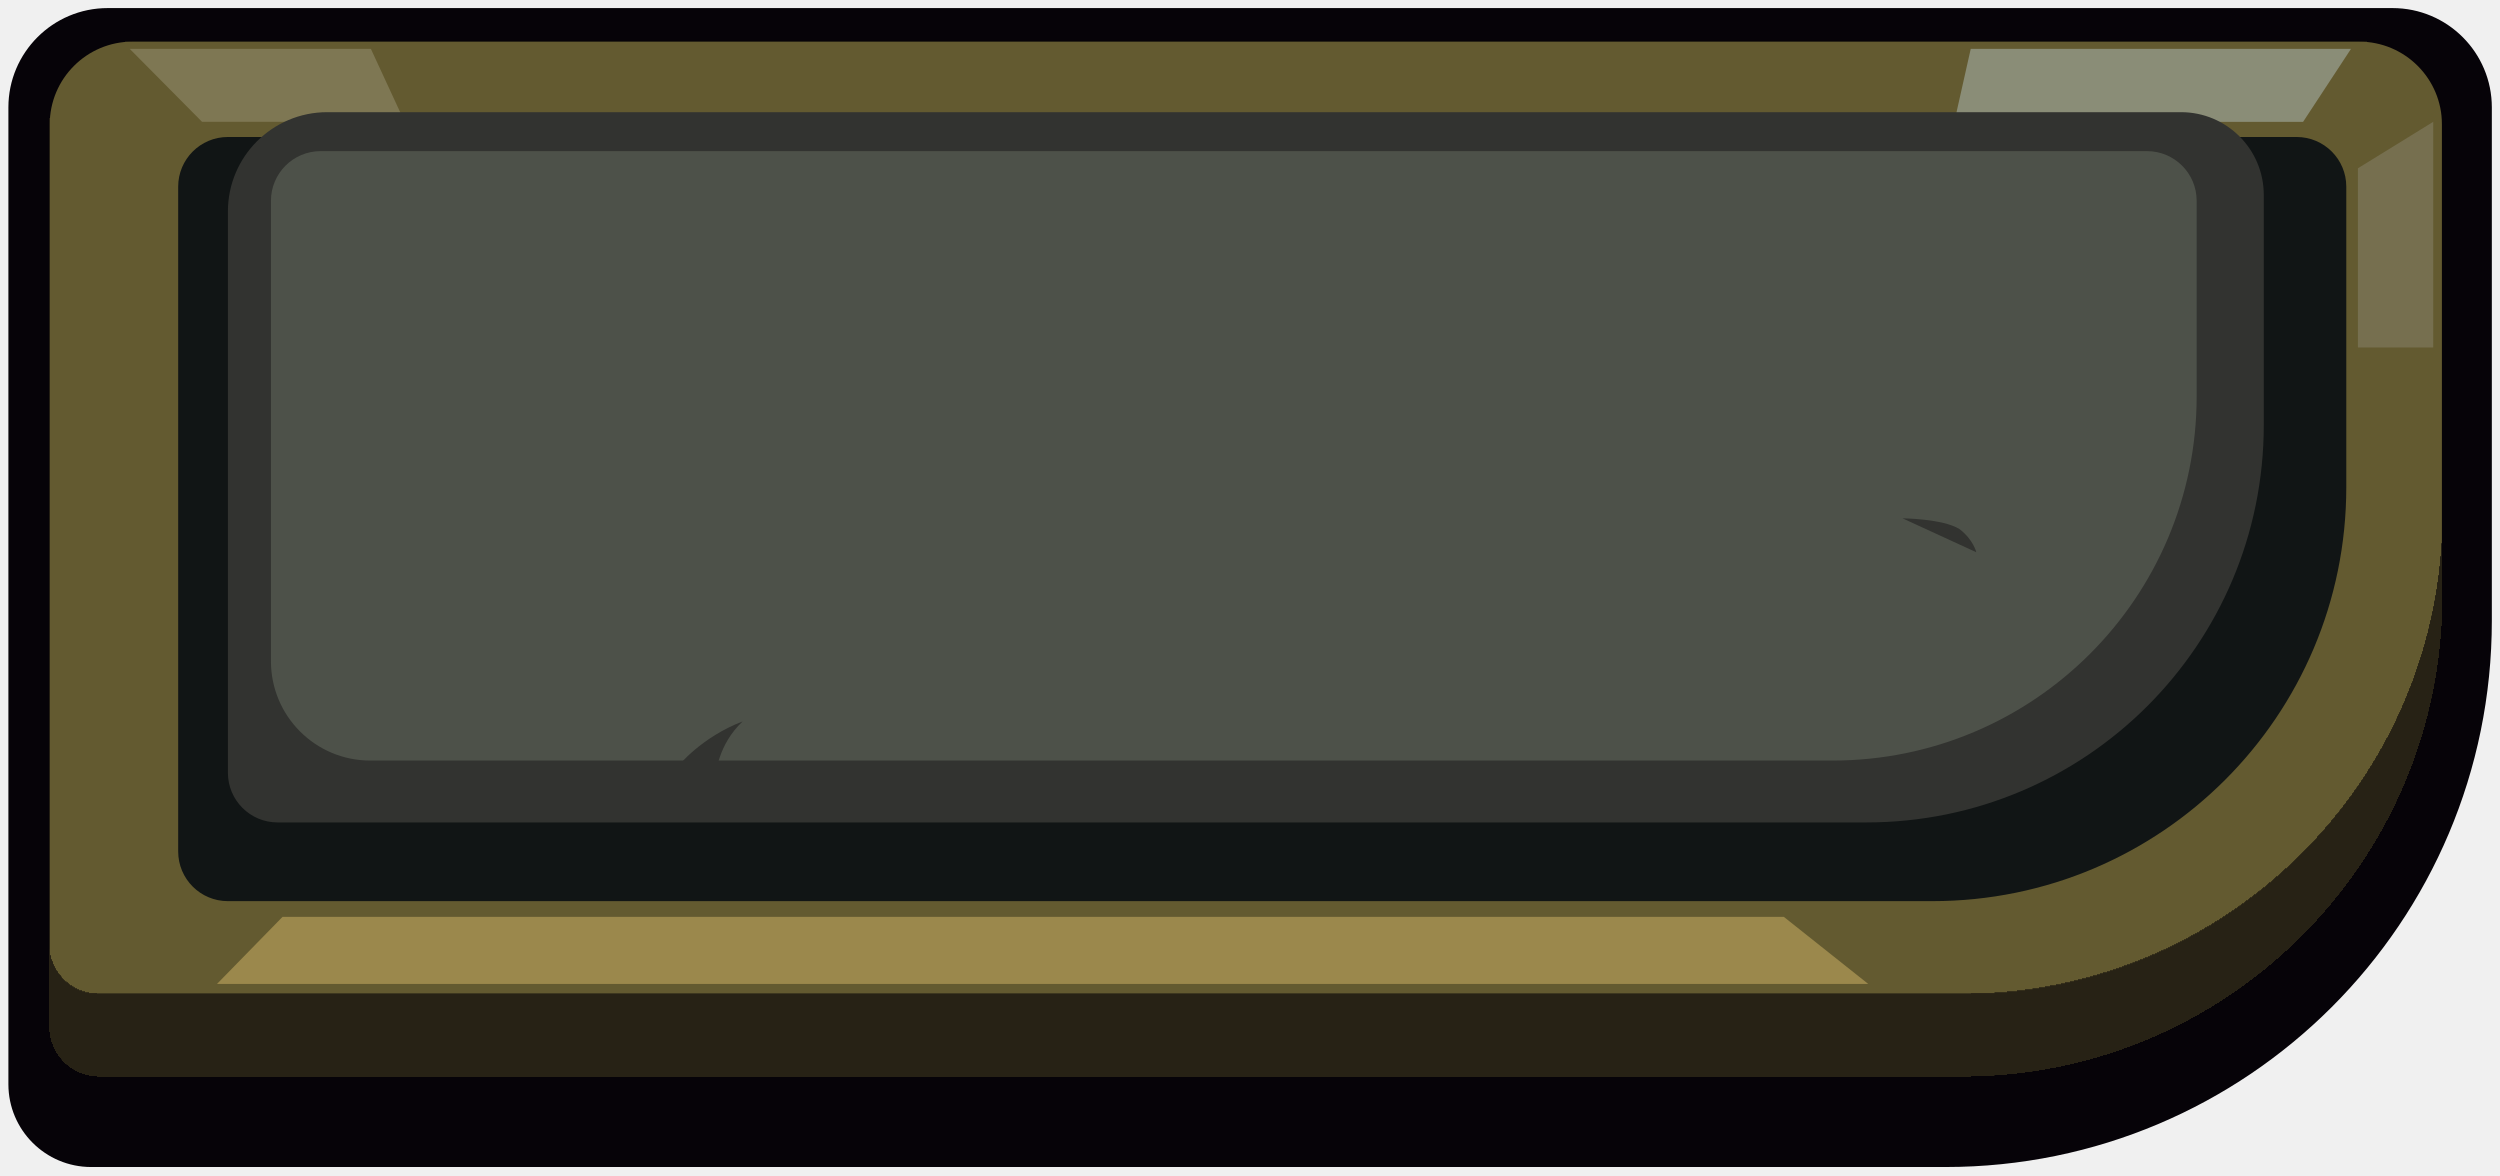
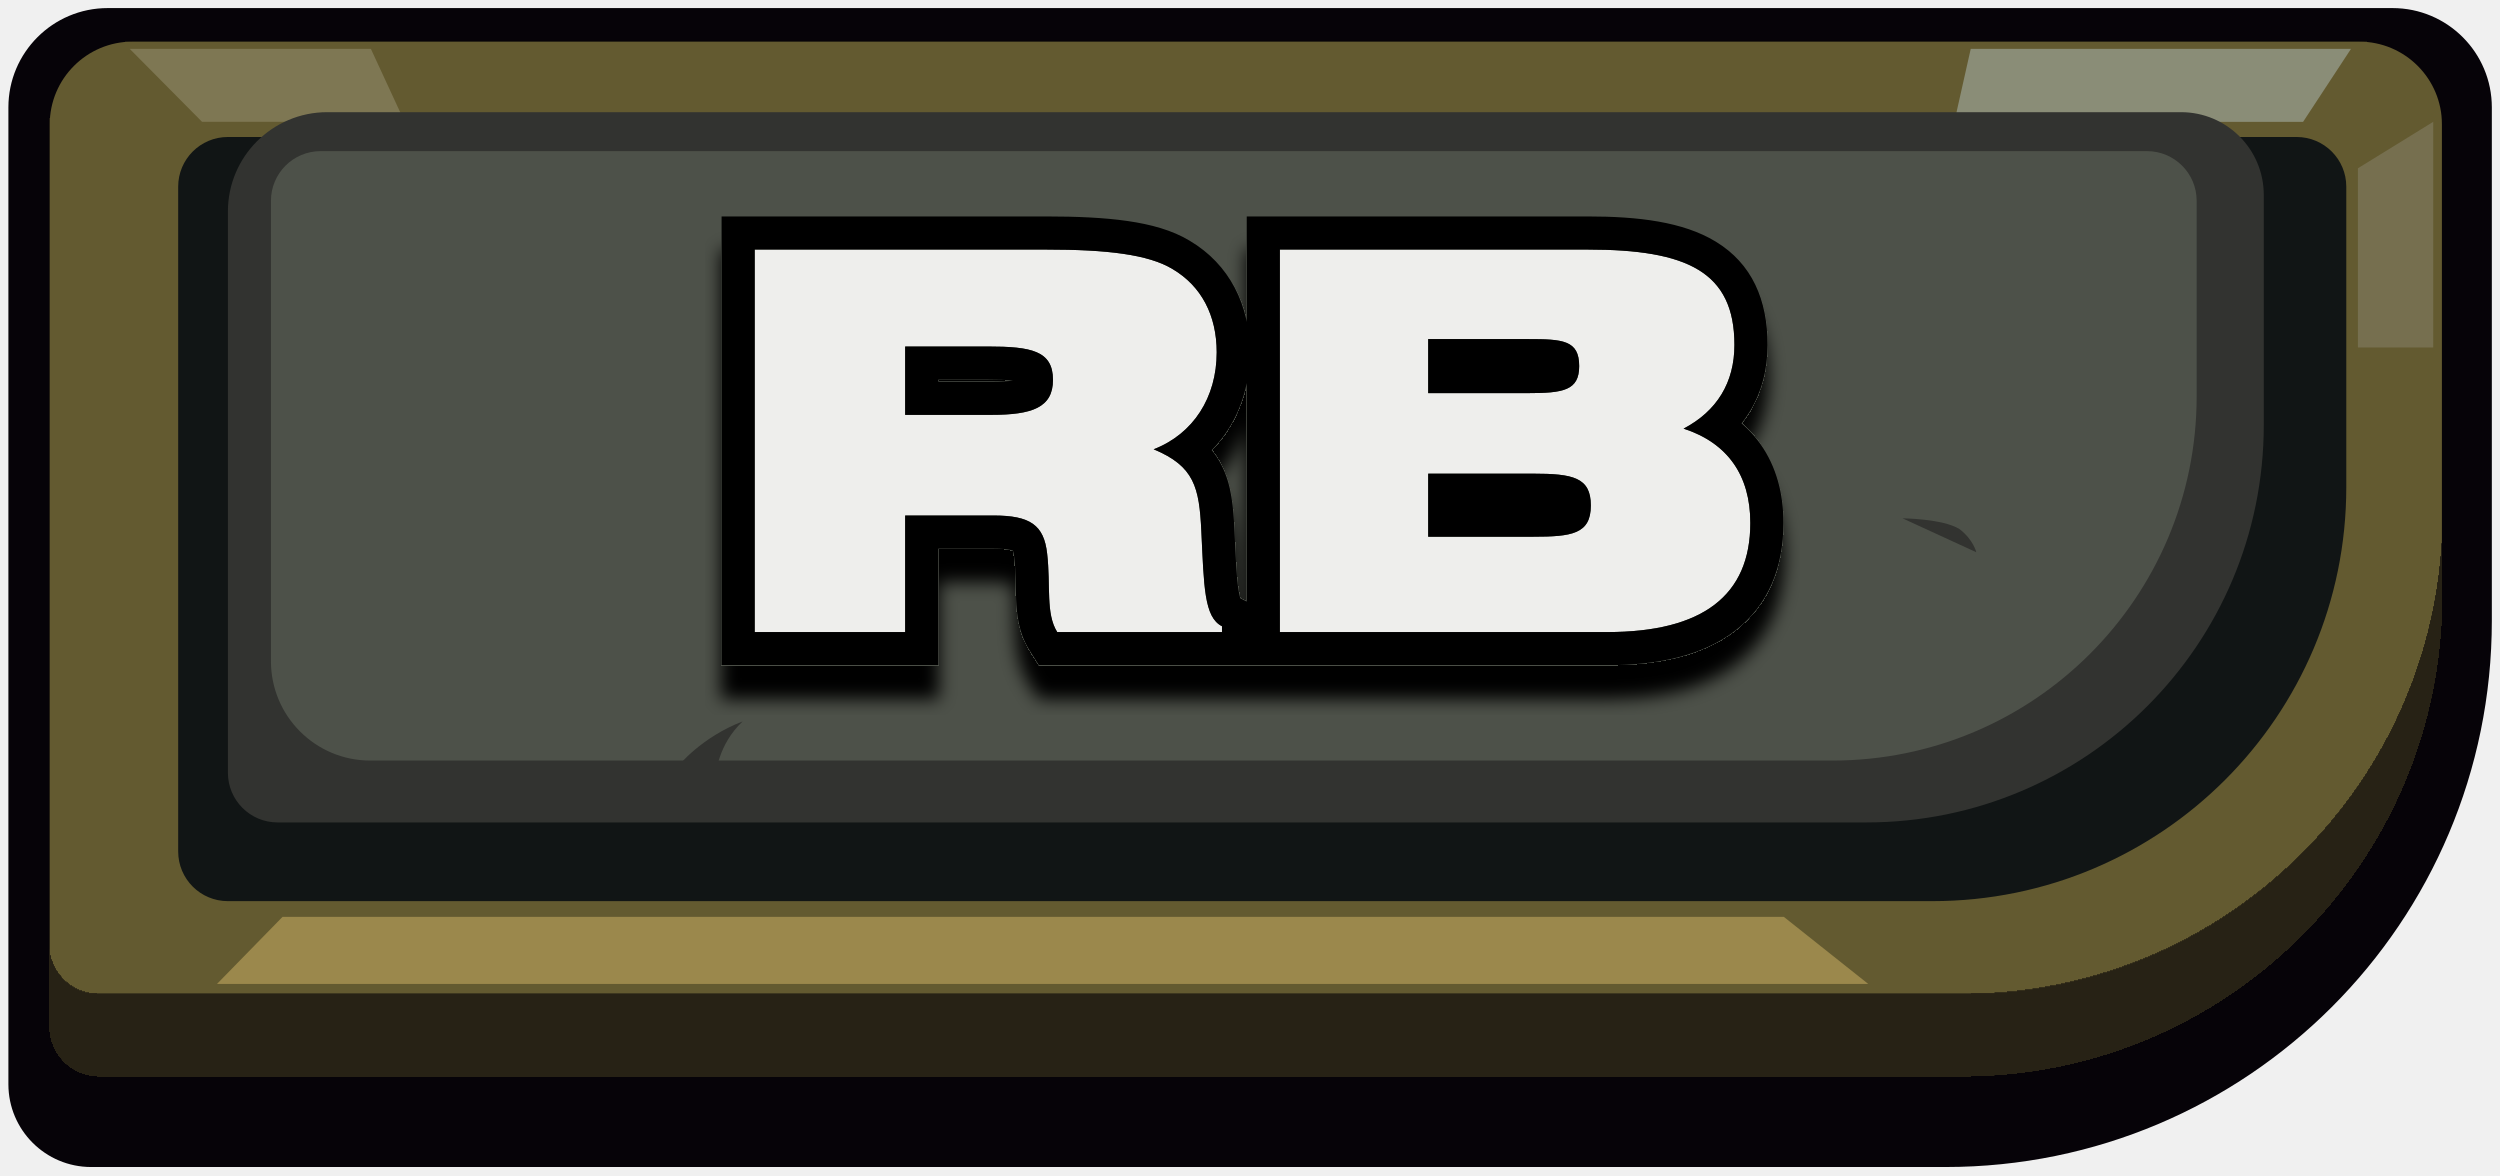
<svg xmlns="http://www.w3.org/2000/svg" width="151" height="71" viewBox="0 0 151 71" fill="none">
  <path d="M5.507 70.488H117.507C135.733 70.488 150.507 55.714 150.507 37.488V6.488C150.507 3.175 147.821 0.488 144.507 0.488H6.507C3.193 0.488 0.507 3.175 0.507 6.488V65.488C0.507 68.25 2.746 70.488 5.507 70.488Z" fill="#060308" />
  <g filter="url(#filter0_i_213_591)">
    <path d="M6.004 64.999H118.493C134.509 64.999 147.493 52.016 147.493 35.999V7.514C147.493 4.752 145.255 2.514 142.493 2.514H8.004C5.243 2.514 3.004 4.752 3.004 7.514V61.999C3.004 63.656 4.347 64.999 6.004 64.999Z" fill="#635A30" />
  </g>
  <path d="M13.762 54.429H116.716C130.523 54.429 141.716 43.236 141.716 29.429V11.274C141.716 9.617 140.373 8.274 138.716 8.274H13.762C12.105 8.274 10.762 9.617 10.762 11.274V51.429C10.762 53.086 12.105 54.429 13.762 54.429Z" fill="#111515" />
  <path d="M118.043 7.359L119.033 2.95L142.001 2.95L139.107 7.359L118.043 7.359Z" fill="#8A8D77" />
  <path d="M24.439 7.358L22.4 2.95L7.834 2.95L12.204 7.358L24.439 7.358Z" fill="#7E7753" />
  <path d="M16.766 49.675H112.732C125.987 49.675 136.732 38.929 136.732 25.674V11.775C136.732 9.014 134.493 6.775 131.732 6.775H19.766C16.452 6.775 13.766 9.462 13.766 12.775V46.675C13.766 48.331 15.109 49.675 16.766 49.675Z" fill="#323330" />
  <path d="M16.366 12.128V39.938C16.366 43.252 19.052 45.938 22.366 45.938H110.678C122.828 45.938 132.678 36.088 132.678 23.938V12.128C132.678 10.472 131.335 9.128 129.678 9.128H19.366C17.709 9.128 16.366 10.472 16.366 12.128Z" fill="#4D5149" />
+   <g filter="url(#filter1_d_213_591)">
+     <mask id="path-8-outside-1_213_591" maskUnits="userSpaceOnUse" x="43.025" y="12.177" width="65" height="28" fill="black">
+       <rect fill="white" x="43.025" y="12.177" width="65" height="28" />
+       <path d="M54.672 25.057H59.888C62.352 25.057 63.6 24.609 63.6 22.945C63.6 21.185 62.288 20.929 59.664 20.929H54.672V25.057ZM63.184 15.073C66.832 15.073 69.36 15.361 70.832 16.257C72.56 17.281 73.488 19.041 73.488 21.281C73.488 24.001 72.08 26.209 69.68 27.137C72.144 28.161 72.432 29.441 72.56 32.065C72.72 35.393 72.72 37.281 73.808 37.825V38.177H63.856C63.152 37.057 63.472 35.393 63.248 33.441C63.056 31.713 62.224 31.137 60.016 31.137H54.672V38.177H45.584V15.073H63.184ZM95.895 15.073C101.911 15.073 104.759 16.417 104.759 20.833C104.759 23.105 103.703 24.833 101.687 25.889C104.343 26.753 105.719 28.705 105.719 31.585C105.719 35.969 102.839 38.177 97.079 38.177H77.303V15.073H95.895ZM86.263 20.481V23.745H92.279C94.423 23.745 95.383 23.585 95.383 22.113C95.383 20.545 94.391 20.481 92.279 20.481H86.263ZM86.263 32.417H92.599C94.935 32.417 96.087 32.257 96.087 30.529C96.087 28.833 94.999 28.609 92.599 28.609H86.263V32.417Z" />
+     </mask>
+     <path d="M54.672 25.057H59.888C62.352 25.057 63.6 24.609 63.6 22.945C63.6 21.185 62.288 20.929 59.664 20.929H54.672V25.057ZM63.184 15.073C66.832 15.073 69.36 15.361 70.832 16.257C72.56 17.281 73.488 19.041 73.488 21.281C73.488 24.001 72.08 26.209 69.68 27.137C72.144 28.161 72.432 29.441 72.56 32.065C72.72 35.393 72.72 37.281 73.808 37.825V38.177H63.856C63.152 37.057 63.472 35.393 63.248 33.441C63.056 31.713 62.224 31.137 60.016 31.137H54.672V38.177H45.584V15.073H63.184ZM95.895 15.073C101.911 15.073 104.759 16.417 104.759 20.833C104.759 23.105 103.703 24.833 101.687 25.889C104.343 26.753 105.719 28.705 105.719 31.585C105.719 35.969 102.839 38.177 97.079 38.177H77.303V15.073H95.895ZM86.263 20.481V23.745H92.279C94.423 23.745 95.383 23.585 95.383 22.113C95.383 20.545 94.391 20.481 92.279 20.481H86.263ZM86.263 32.417H92.599C94.935 32.417 96.087 32.257 96.087 30.529C96.087 28.833 94.999 28.609 92.599 28.609H86.263V32.417Z" fill="#EEEEEC" />
+     <path d="M54.672 25.057H52.672V27.057H54.672V25.057ZM54.672 20.929V18.929H52.672V20.929H54.672ZM70.832 16.257L69.792 17.966L69.802 17.972L69.812 17.978L70.832 16.257ZM69.68 27.137L68.959 25.272L64.308 27.07L68.913 28.984L69.68 27.137ZM72.56 32.065L74.558 31.969L74.558 31.968L72.56 32.065ZM73.808 37.825H75.808V36.589L74.703 36.036L73.808 37.825ZM73.808 38.177V40.177H75.808V38.177H73.808ZM63.856 38.177L62.163 39.242L62.751 40.177H63.856V38.177ZM63.248 33.441L61.26 33.662L61.261 33.669L63.248 33.441ZM54.672 31.137V29.137H52.672V31.137H54.672ZM54.672 38.177V40.177H56.672V38.177H54.672ZM45.584 38.177H43.584V40.177H45.584V38.177ZM45.584 15.073V13.073H43.584V15.073H45.584ZM54.672 25.057V27.057H59.888V25.057V23.057H54.672V25.057ZM59.888 25.057V27.057C61.137 27.057 62.499 26.963 63.585 26.402C64.187 26.092 64.734 25.625 65.109 24.959C65.476 24.308 65.6 23.608 65.6 22.945H63.6H61.6C61.6 23.115 61.569 23.094 61.624 22.995C61.689 22.881 61.769 22.838 61.751 22.848C61.706 22.871 61.555 22.933 61.217 22.982C60.887 23.031 60.453 23.057 59.888 23.057V25.057ZM63.6 22.945H65.6C65.6 22.266 65.474 21.529 65.066 20.854C64.645 20.156 64.037 19.713 63.411 19.442C62.315 18.967 60.912 18.929 59.664 18.929V20.929V22.929C60.299 22.929 60.791 22.945 61.178 22.986C61.576 23.027 61.759 23.085 61.822 23.113C61.851 23.125 61.736 23.076 61.642 22.922C61.562 22.789 61.6 22.744 61.6 22.945H63.6ZM59.664 20.929V18.929H54.672V20.929V22.929H59.664V20.929ZM54.672 20.929H52.672V25.057H54.672H56.672V20.929H54.672ZM63.184 15.073V17.073C64.969 17.073 66.404 17.145 67.538 17.309C68.69 17.475 69.386 17.719 69.792 17.966L70.832 16.257L71.872 14.549C70.806 13.9 69.502 13.551 68.111 13.35C66.7 13.146 65.047 13.073 63.184 13.073V15.073ZM70.832 16.257L69.812 17.978C70.851 18.593 71.488 19.647 71.488 21.281H73.488H75.488C75.488 18.435 74.269 15.969 71.852 14.537L70.832 16.257ZM73.488 21.281H71.488C71.488 23.263 70.509 24.672 68.959 25.272L69.68 27.137L70.401 29.003C73.651 27.746 75.488 24.739 75.488 21.281H73.488ZM69.68 27.137L68.913 28.984C69.889 29.39 70.11 29.706 70.215 29.91C70.389 30.253 70.497 30.812 70.562 32.163L72.56 32.065L74.558 31.968C74.496 30.694 74.395 29.302 73.778 28.092C73.09 26.745 71.935 25.909 70.448 25.29L69.68 27.137ZM72.56 32.065L70.562 32.161C70.638 33.736 70.682 35.209 70.862 36.311C71.031 37.343 71.429 38.872 72.914 39.614L73.808 37.825L74.703 36.036C75.1 36.235 74.954 36.548 74.81 35.667C74.678 34.857 74.642 33.723 74.558 31.969L72.56 32.065ZM73.808 37.825H71.808V38.177H73.808H75.808V37.825H73.808ZM73.808 38.177V36.177H63.856V38.177V40.177H73.808V38.177ZM63.856 38.177L65.549 37.113C65.496 37.028 65.404 36.795 65.37 36.031C65.343 35.426 65.356 34.27 65.235 33.213L63.248 33.441L61.261 33.669C61.364 34.565 61.329 35.217 61.374 36.211C61.412 37.047 61.512 38.206 62.163 39.242L63.856 38.177ZM63.248 33.441L65.236 33.22C65.11 32.088 64.718 30.841 63.544 30.009C62.5 29.269 61.196 29.137 60.016 29.137V31.137V33.137C60.493 33.137 60.811 33.169 61.02 33.213C61.224 33.255 61.263 33.295 61.232 33.273C61.183 33.239 61.158 33.194 61.162 33.203C61.178 33.236 61.227 33.363 61.26 33.662L63.248 33.441ZM60.016 31.137V29.137H54.672V31.137V33.137H60.016V31.137ZM54.672 31.137H52.672V38.177H54.672H56.672V31.137H54.672ZM54.672 38.177V36.177H45.584V38.177V40.177H54.672V38.177ZM45.584 38.177H47.584V15.073H45.584H43.584V38.177H45.584ZM45.584 15.073V17.073H63.184V15.073V13.073H45.584V15.073ZM101.687 25.889L100.759 24.118L96.551 26.322L101.068 27.791L101.687 25.889ZM77.303 38.177H75.303V40.177H77.303V38.177ZM77.303 15.073V13.073H75.303V15.073H77.303ZM86.263 20.481V18.481H84.263V20.481H86.263ZM86.263 23.745H84.263V25.745H86.263V23.745ZM86.263 32.417H84.263V34.417H86.263V32.417ZM86.263 28.609V26.609H84.263V28.609H86.263ZM95.895 15.073V17.073C98.86 17.073 100.587 17.426 101.546 18.007C102.257 18.439 102.759 19.122 102.759 20.833H104.759H106.759C106.759 18.128 105.836 15.932 103.62 14.587C101.651 13.393 98.946 13.073 95.895 13.073V15.073ZM104.759 20.833H102.759C102.759 22.354 102.123 23.403 100.759 24.118L101.687 25.889L102.615 27.661C105.283 26.263 106.759 23.857 106.759 20.833H104.759ZM101.687 25.889L101.068 27.791C102.062 28.114 102.681 28.592 103.066 29.136C103.455 29.686 103.719 30.466 103.719 31.585H105.719H107.719C107.719 29.824 107.295 28.189 106.332 26.826C105.365 25.459 103.968 24.528 102.306 23.987L101.687 25.889ZM105.719 31.585H103.719C103.719 33.301 103.183 34.295 102.345 34.936C101.405 35.654 99.759 36.177 97.079 36.177V38.177V40.177C100.159 40.177 102.833 39.597 104.773 38.115C106.814 36.555 107.719 34.254 107.719 31.585H105.719ZM97.079 38.177V36.177H77.303V38.177V40.177H97.079V38.177ZM77.303 38.177H79.303V15.073H77.303H75.303V38.177H77.303ZM77.303 15.073V17.073H95.895V15.073V13.073H77.303V15.073ZM86.263 20.481H84.263V23.745H86.263H88.263V20.481H86.263ZM86.263 23.745V25.745H92.279V23.745V21.745H86.263V23.745ZM92.279 23.745V25.745C92.826 25.745 93.369 25.736 93.862 25.688C94.343 25.641 94.906 25.548 95.442 25.311C96.025 25.054 96.578 24.626 96.947 23.962C97.294 23.339 97.383 22.68 97.383 22.113H95.383H93.383C93.383 22.283 93.352 22.196 93.452 22.017C93.574 21.797 93.753 21.684 93.828 21.651C93.856 21.639 93.777 21.677 93.475 21.707C93.185 21.735 92.804 21.745 92.279 21.745V23.745ZM95.383 22.113H97.383C97.383 21.535 97.296 20.859 96.943 20.224C96.561 19.539 95.987 19.109 95.388 18.861C94.844 18.636 94.277 18.558 93.811 18.522C93.332 18.484 92.8 18.481 92.279 18.481V20.481V22.481C92.814 22.481 93.198 22.486 93.499 22.51C93.813 22.534 93.889 22.57 93.858 22.557C93.829 22.545 93.755 22.51 93.668 22.437C93.578 22.36 93.501 22.267 93.447 22.169C93.346 21.988 93.383 21.908 93.383 22.113H95.383ZM92.279 20.481V18.481H86.263V20.481V22.481H92.279V20.481ZM86.263 32.417V34.417H92.599V32.417V30.417H86.263V32.417ZM92.599 32.417V34.417C93.191 34.417 93.783 34.408 94.321 34.356C94.848 34.305 95.454 34.204 96.026 33.951C96.645 33.678 97.225 33.227 97.615 32.531C97.984 31.873 98.087 31.166 98.087 30.529H96.087H94.087C94.087 30.757 94.046 30.717 94.125 30.576C94.227 30.395 94.373 30.308 94.411 30.291C94.416 30.29 94.385 30.303 94.301 30.322C94.218 30.34 94.1 30.359 93.938 30.374C93.603 30.407 93.174 30.417 92.599 30.417V32.417ZM96.087 30.529H98.087C98.087 29.909 97.99 29.216 97.641 28.567C97.27 27.876 96.709 27.412 96.091 27.122C95.048 26.633 93.712 26.609 92.599 26.609V28.609V30.609C93.181 30.609 93.612 30.624 93.942 30.659C94.102 30.677 94.216 30.697 94.295 30.715C94.375 30.734 94.402 30.748 94.394 30.744C94.349 30.723 94.21 30.632 94.118 30.461C94.047 30.33 94.087 30.301 94.087 30.529H96.087ZM92.599 28.609V26.609H86.263V28.609V30.609H92.599V28.609ZM86.263 28.609H84.263V32.417H86.263H88.263V28.609H86.263Z" fill="black" mask="url(#path-8-outside-1_213_591)" />
+   </g>
  <path d="M44.855 43.574C43.359 44.98 43.239 46.776 43.239 46.776L40.965 46.267C40.965 46.267 42.361 44.525 44.855 43.574Z" fill="#323330" />
  <path d="M114.912 31.307C114.912 31.307 117.337 31.328 118.347 31.952C119.196 32.597 119.368 33.355 119.368 33.355L114.912 31.307Z" fill="#323330" />
  <path d="M142.419 20.985L146.967 20.985L146.967 7.358L142.419 10.164V20.985Z" fill="#766F4F" />
  <path d="M112.84 59.429L107.741 55.377H17.067L13.107 59.429H112.84Z" fill="#9B884C" />
  <defs>
    <filter id="filter0_i_213_591" x="3.004" y="2.514" width="144.489" height="62.486" filterUnits="userSpaceOnUse" color-interpolation-filters="sRGB">
      <feFlood flood-opacity="0" result="BackgroundImageFix" />
      <feBlend mode="normal" in="SourceGraphic" in2="BackgroundImageFix" result="shape" />
      <feColorMatrix in="SourceAlpha" type="matrix" values="0 0 0 0 0 0 0 0 0 0 0 0 0 0 0 0 0 0 127 0" result="hardAlpha" />
      <feOffset dy="-5" />
      <feComposite in2="hardAlpha" operator="arithmetic" k2="-1" k3="1" />
      <feColorMatrix type="matrix" values="0 0 0 0 0.153 0 0 0 0 0.133 0 0 0 0 0.082 0 0 0 1 0" />
      <feBlend mode="normal" in2="shape" result="effect1_innerShadow_213_591" />
    </filter>
+     <filter id="filter1_d_213_591" x="42.584" y="13.073" width="66.135" height="30.104" filterUnits="userSpaceOnUse" color-interpolation-filters="sRGB">
+       <feFlood flood-opacity="0" result="BackgroundImageFix" />
+       <feColorMatrix in="SourceAlpha" type="matrix" values="0 0 0 0 0 0 0 0 0 0 0 0 0 0 0 0 0 0 127 0" result="hardAlpha" />
+       <feOffset dy="2" />
+       <feGaussianBlur stdDeviation="0.5" />
+       <feComposite in2="hardAlpha" operator="out" />
+       <feColorMatrix type="matrix" values="0 0 0 0 0 0 0 0 0 0 0 0 0 0 0 0 0 0 1 0" />
+       <feBlend mode="normal" in2="BackgroundImageFix" result="effect1_dropShadow_213_591" />
+       <feBlend mode="normal" in="SourceGraphic" in2="effect1_dropShadow_213_591" result="shape" />
+     </filter>
  </defs>
</svg>
